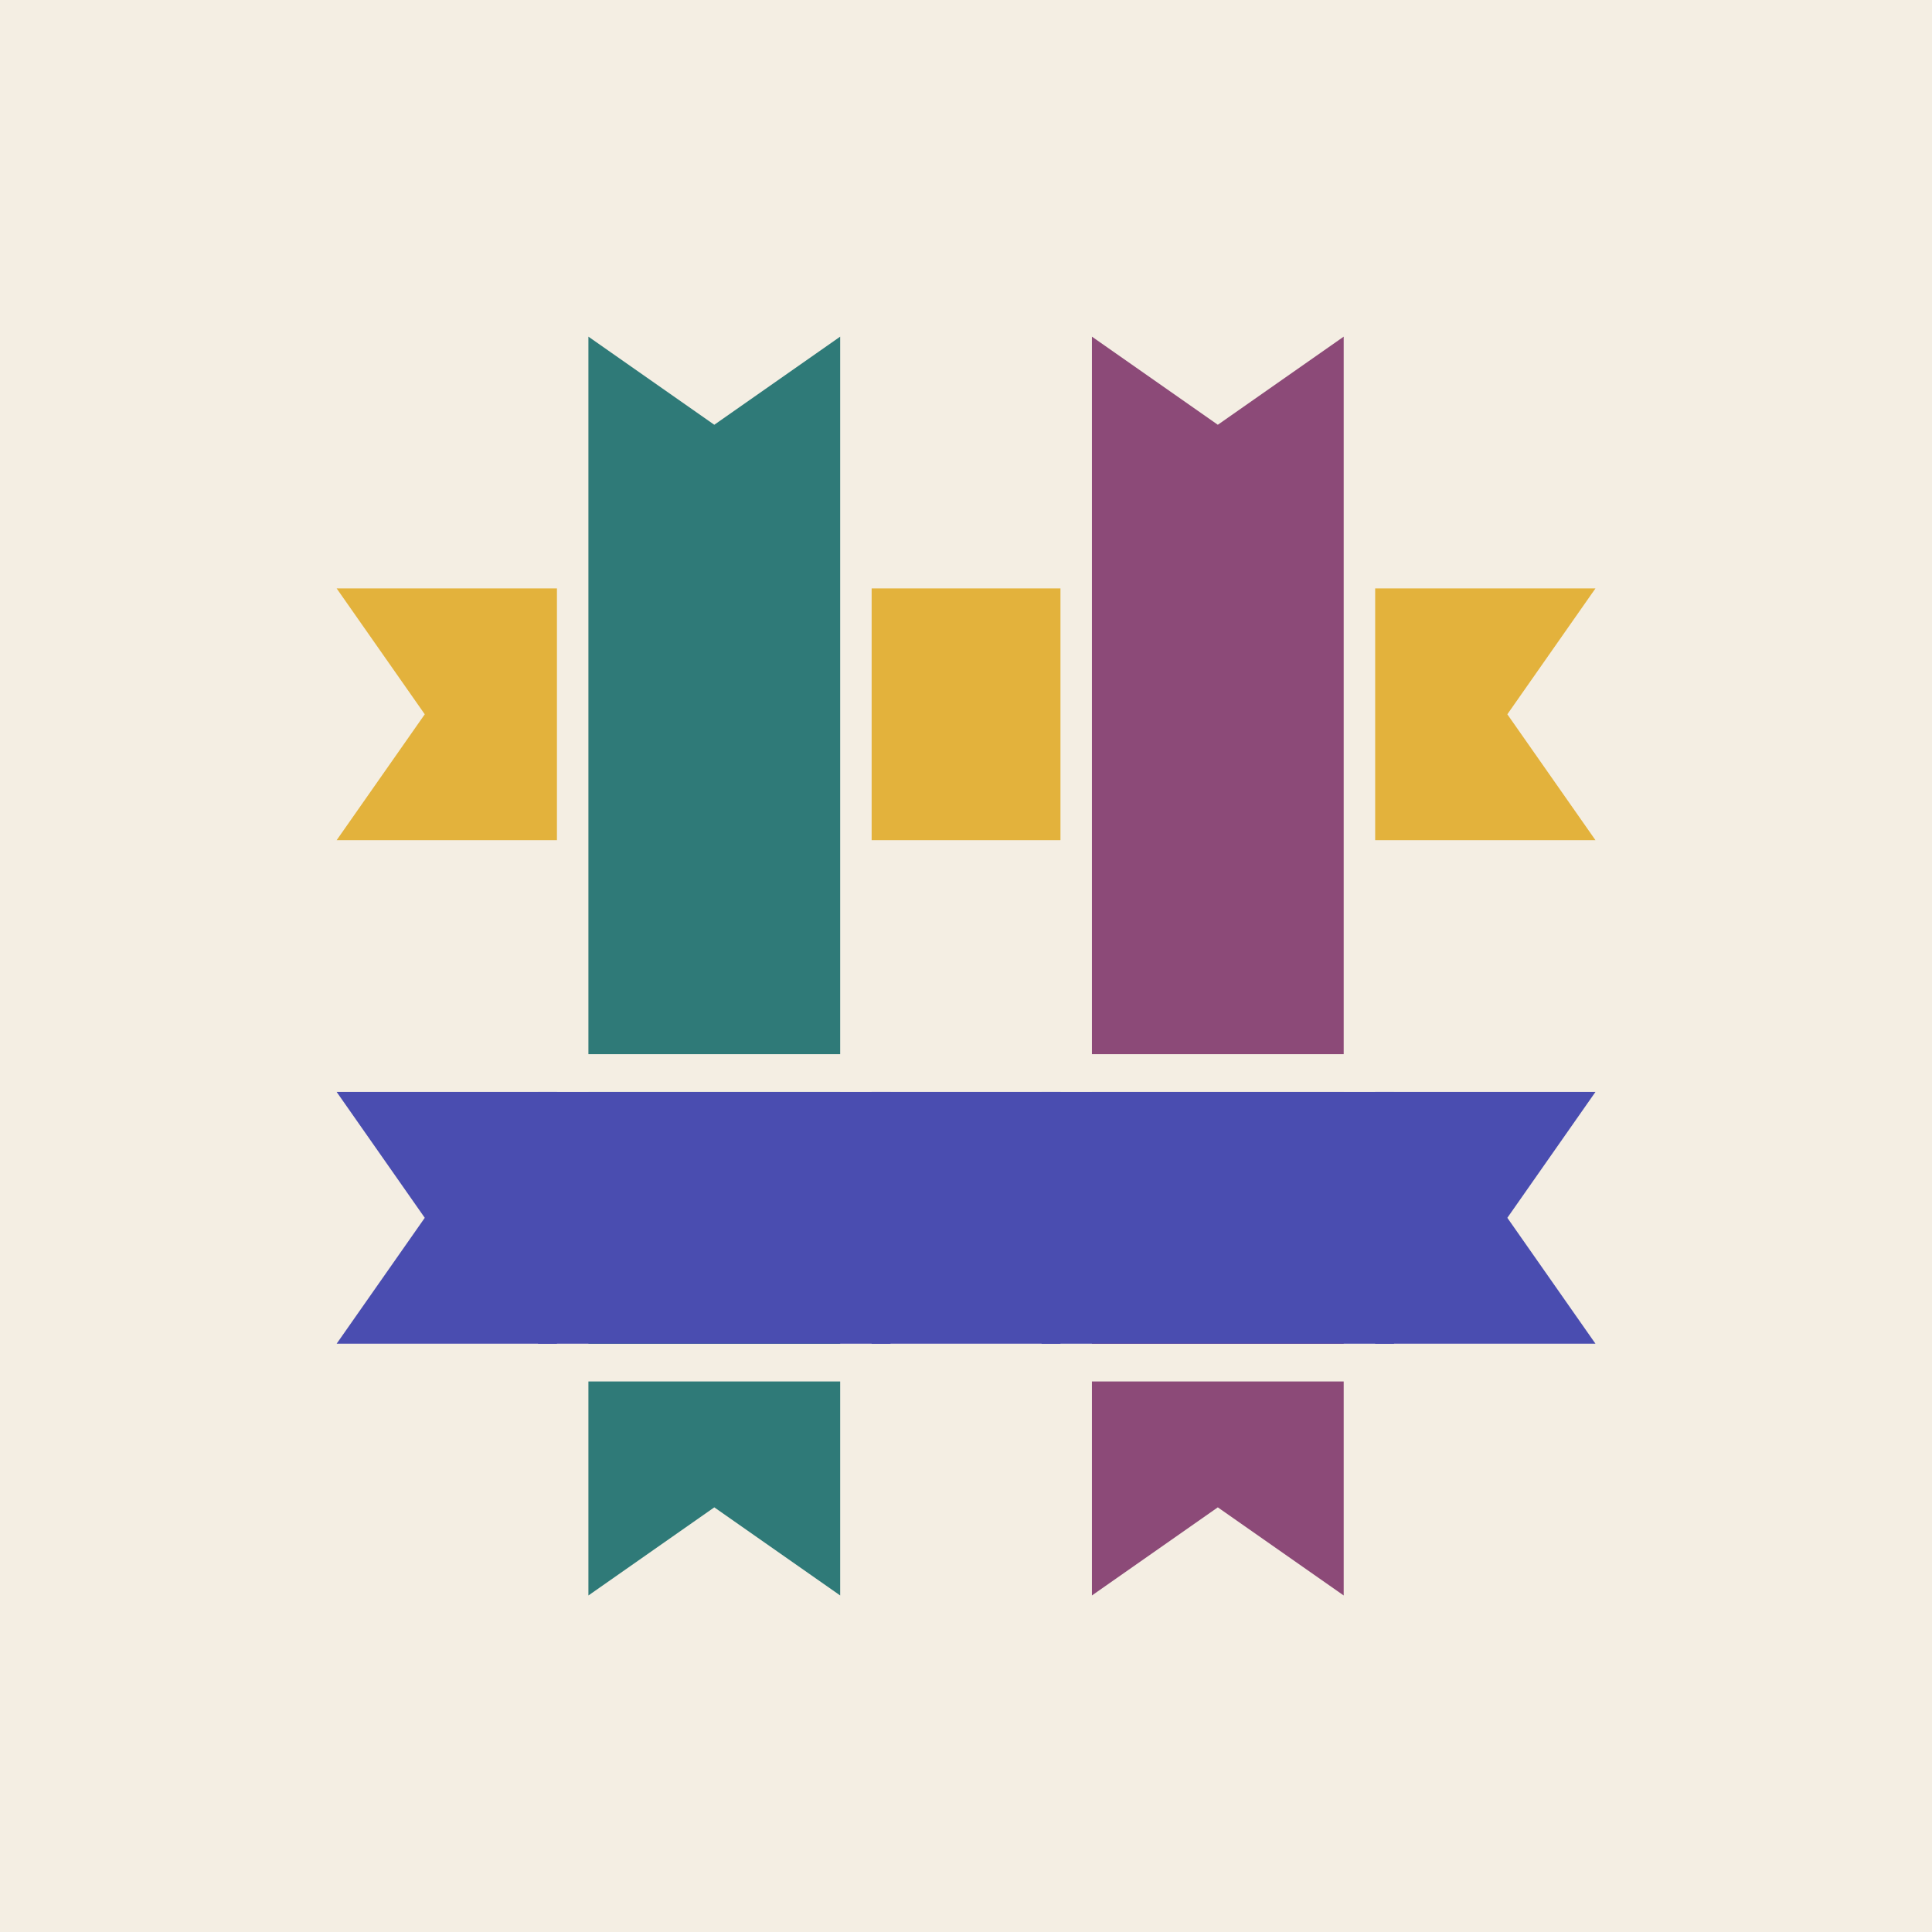
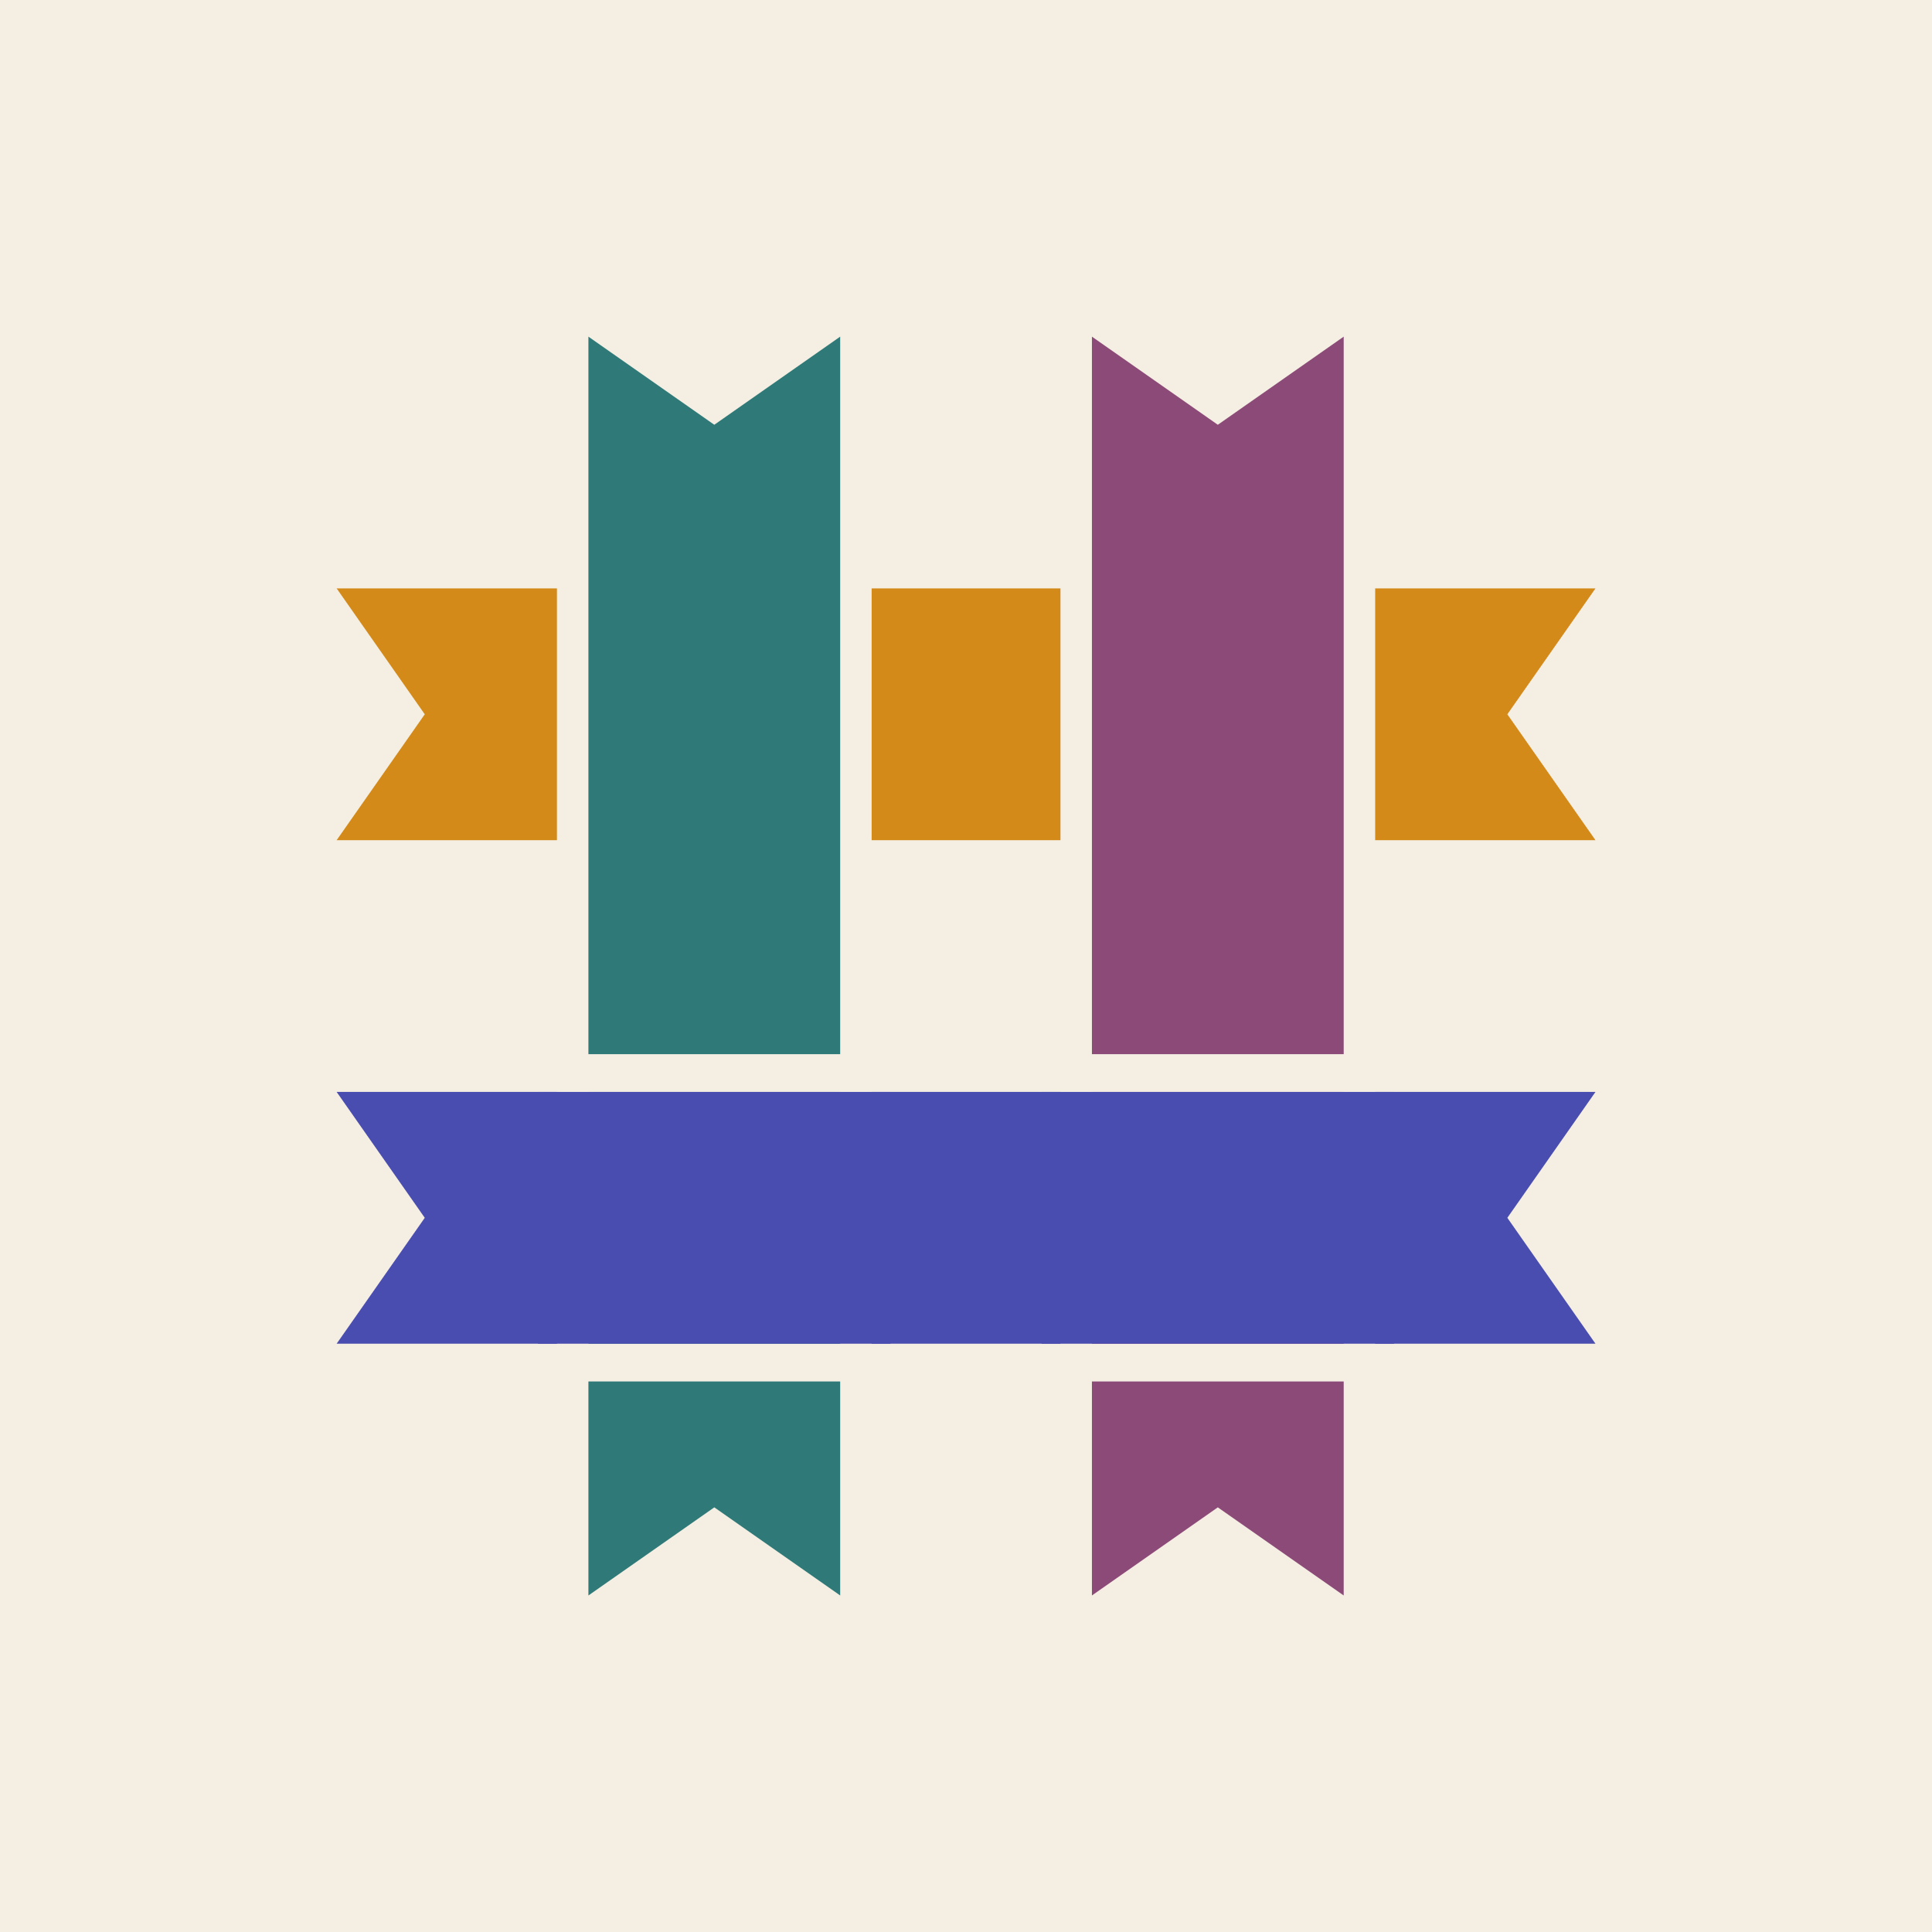
<svg xmlns="http://www.w3.org/2000/svg" viewBox="0 0 1024 1024" width="1024" height="1024" role="img" aria-label="LessonWeave">
  <rect width="1024" height="1024" rx="0" fill="#F4EEE3" />
  <g transform="translate(111.709 111.709) scale(6.672)">
    <defs>
      <mask id="lw-app-icon-ios-1024-under" maskUnits="userSpaceOnUse" x="0" y="0" width="120" height="120">
        <rect width="120" height="120" fill="#fff" />
        <path d="M30 10L40 17L50 10V110L40 103L30 110Z" fill="#000" stroke="#000" stroke-width="5" stroke-linejoin="round" />
        <path d="M70 10L80 17L90 10V110L80 103L70 110Z" fill="#000" stroke="#000" stroke-width="5" stroke-linejoin="round" />
      </mask>
      <mask id="lw-app-icon-ios-1024-verticals" maskUnits="userSpaceOnUse" x="0" y="0" width="120" height="120">
        <rect width="120" height="120" fill="#fff" />
        <path d="M28 68.5H52M28 91.5H52M68 68.5H92M68 91.5H92" stroke="#000" stroke-width="3" />
      </mask>
    </defs>
    <g mask="url(#lw-app-icon-ios-1024-under)">
-       <path d="M10 30H110L103 40L110 50H10L17 40Z" fill="#E3B23C" />
+       <path d="M10 30H110L103 40L110 50H10L17 40Z" fill="#D48A19" />
      <path d="M10 70H110L103 80L110 90H10L17 80Z" fill="#4A4DB0" />
    </g>
    <g mask="url(#lw-app-icon-ios-1024-verticals)">
      <path d="M30 10L40 17L50 10V110L40 103L30 110Z" fill="#2F7A78" />
      <path d="M70 10L80 17L90 10V110L80 103L70 110Z" fill="#8C4A78" />
    </g>
    <rect x="26" y="70" width="28" height="20" fill="#4A4DB0" />
    <rect x="66" y="70" width="28" height="20" fill="#4A4DB0" />
  </g>
</svg>
